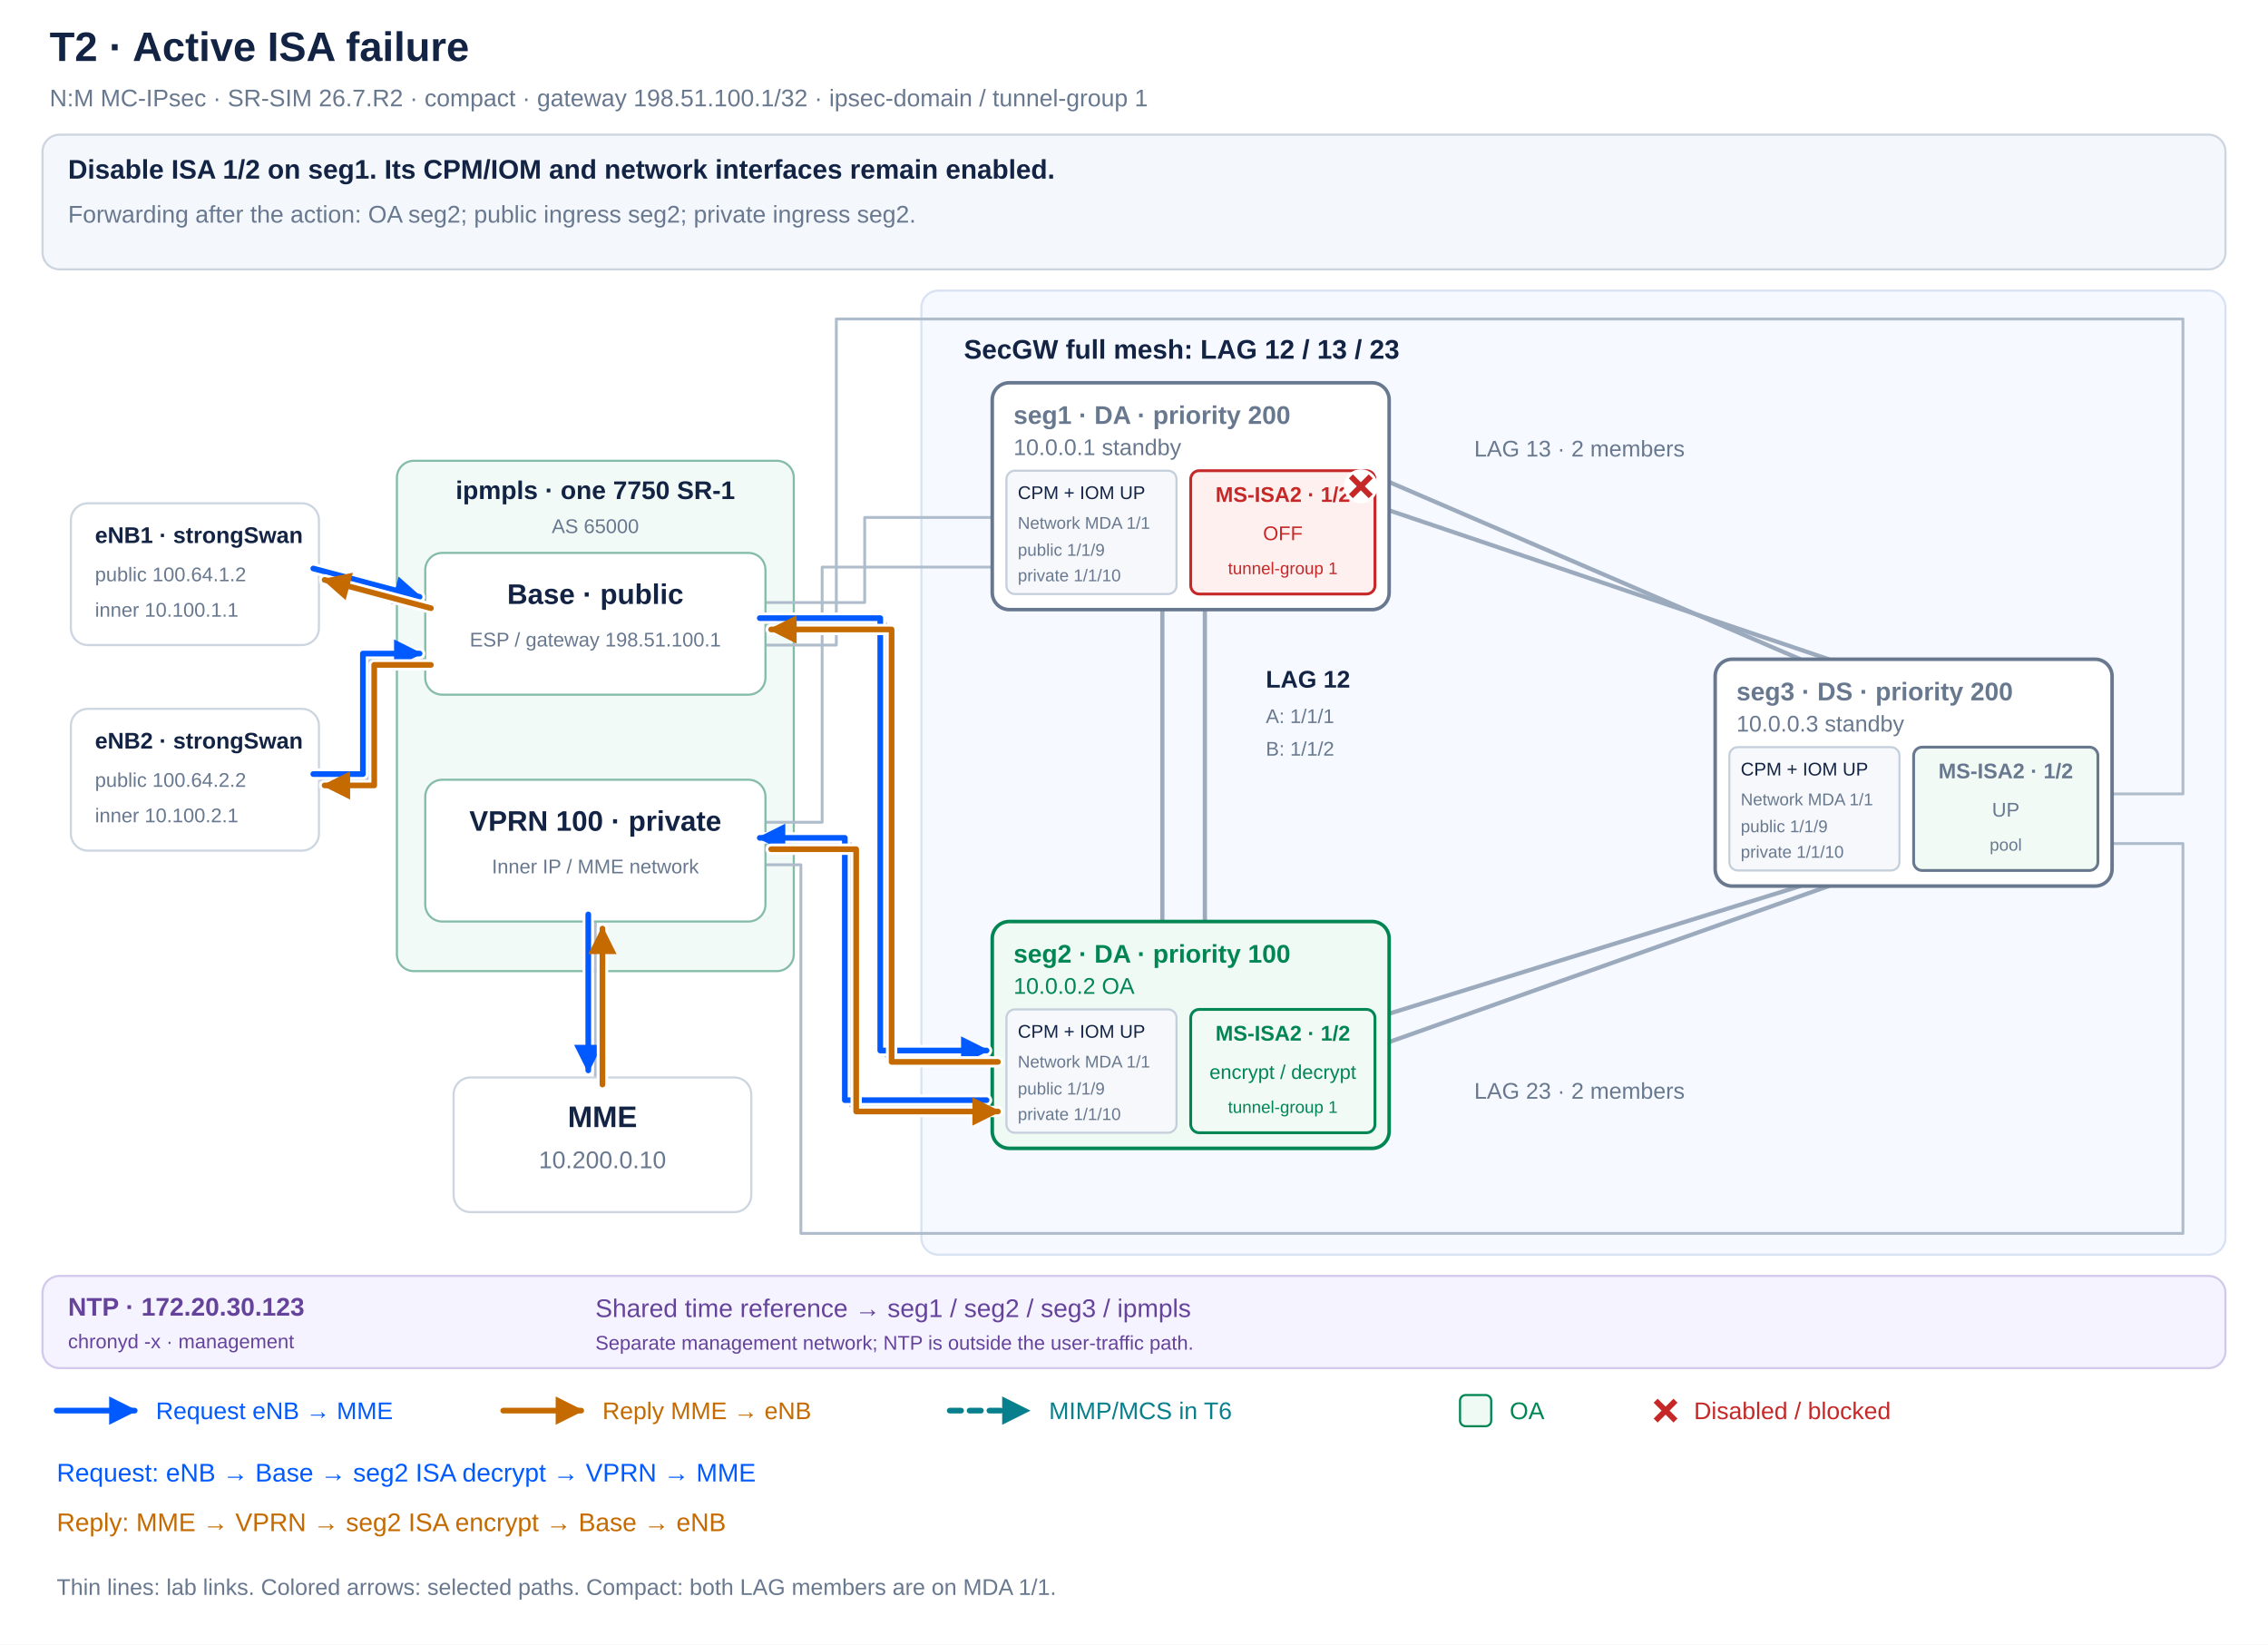
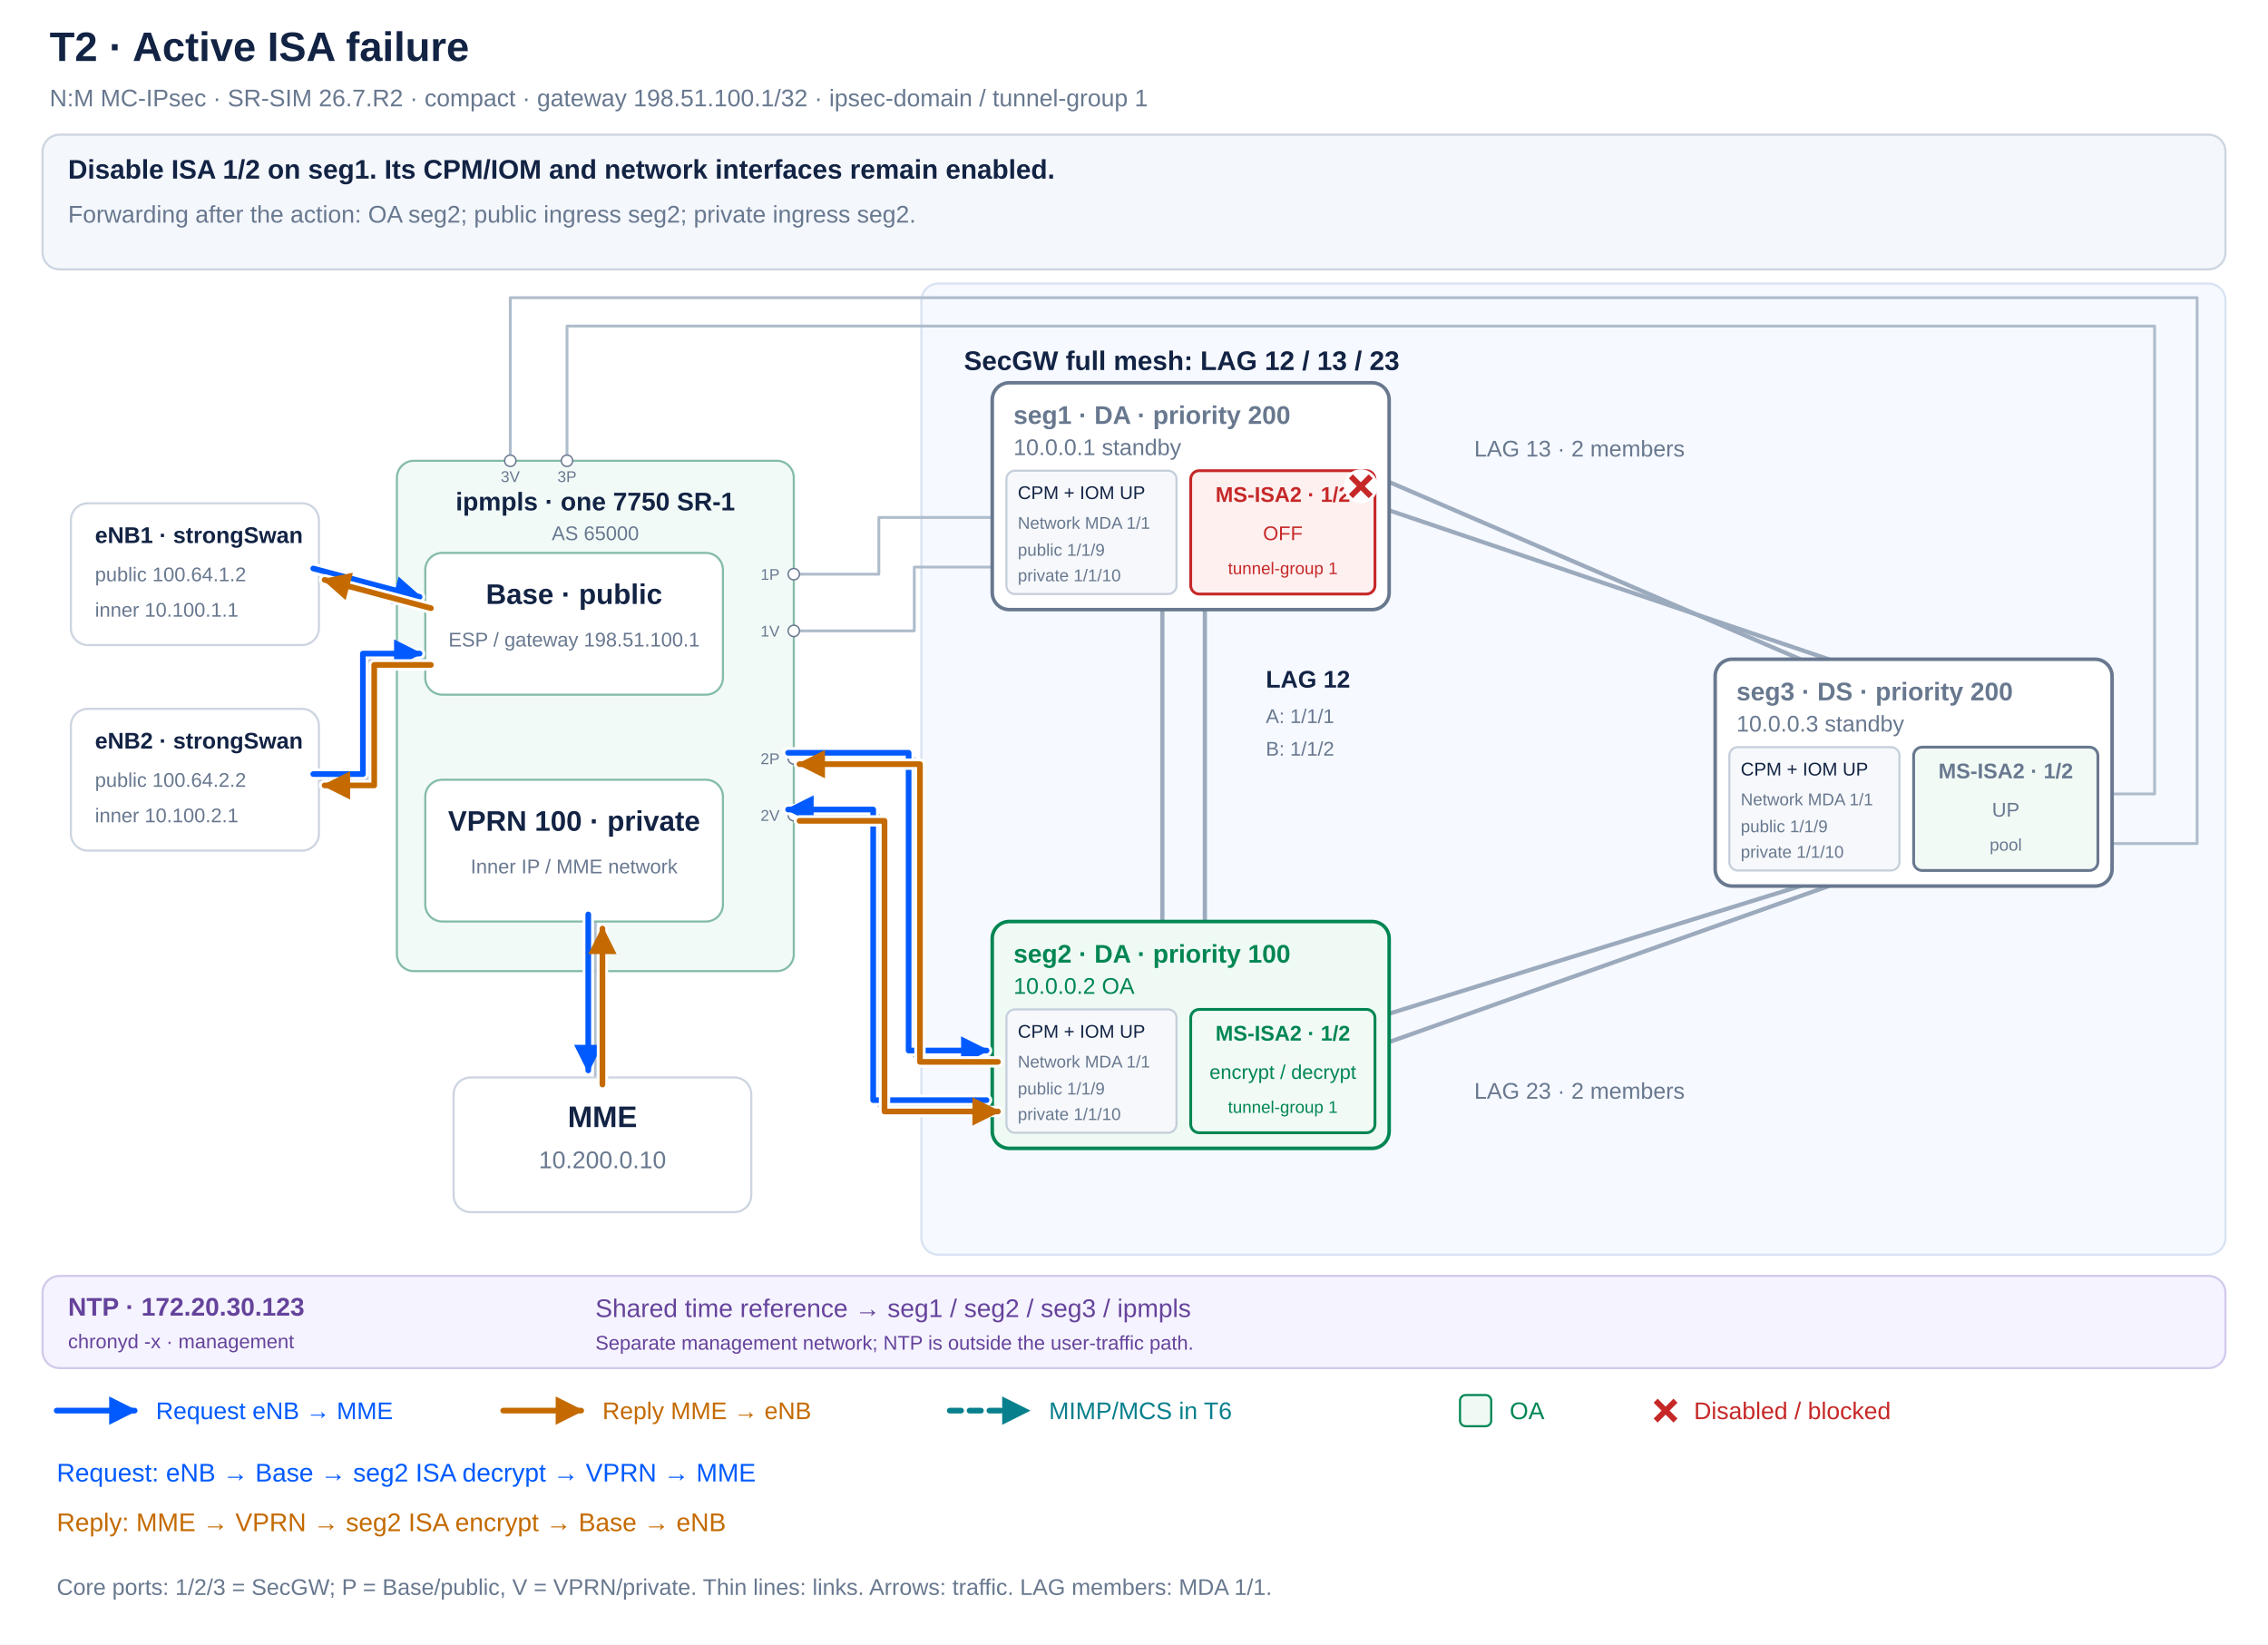
<svg xmlns="http://www.w3.org/2000/svg" width="1600" height="1160" viewBox="0 0 1600 1160" font-family="Arial, sans-serif">
  <defs>
    <marker id="m005aff" viewBox="0 0 10 10" refX="9" refY="5" markerWidth="5" markerHeight="5" orient="auto">
      <path d="M0,0 L10,5 L0,10z" fill="#005aff" />
    </marker>
    <marker id="mc46a00" viewBox="0 0 10 10" refX="9" refY="5" markerWidth="5" markerHeight="5" orient="auto">
      <path d="M0,0 L10,5 L0,10z" fill="#c46a00" />
    </marker>
    <marker id="mc62828" viewBox="0 0 10 10" refX="9" refY="5" markerWidth="5" markerHeight="5" orient="auto">
      <path d="M0,0 L10,5 L0,10z" fill="#c62828" />
    </marker>
    <marker id="m087f8c" viewBox="0 0 10 10" refX="9" refY="5" markerWidth="5" markerHeight="5" orient="auto">
      <path d="M0,0 L10,5 L0,10z" fill="#087f8c" />
    </marker>
  </defs>
  <rect width="1600" height="1160" fill="white" />
  <text x="35" y="43" font-size="29" fill="#122344" text-anchor="start" font-weight="700">T2 · Active ISA failure</text>
  <text x="35" y="75" font-size="17" fill="#68788f" text-anchor="start" font-weight="400">N:M MC-IPsec · SR-SIM 26.7.R2 · compact · gateway 198.51.100.1/32 · ipsec-domain / tunnel-group 1</text>
  <rect x="30" y="95" width="1540" height="95" rx="12" fill="#f4f7fc" stroke="#ccd5e0" stroke-width="1.5" />
  <text x="48" y="126" font-size="19" fill="#122344" text-anchor="start" font-weight="600">Disable ISA 1/2 on seg1. Its CPM/IOM and network interfaces remain enabled.</text>
  <text x="48" y="157" font-size="17" fill="#68788f" text-anchor="start" font-weight="400">Forwarding after the action: OA seg2; public ingress seg2; private ingress seg2.</text>
-   <rect x="650" y="205" width="920" height="680" rx="12" fill="#f6f9ff" stroke="#d8e2f2" stroke-width="1.5" />
-   <text x="680" y="253" font-size="19" fill="#122344" text-anchor="start" font-weight="600">SecGW full mesh: LAG 12 / 13 / 23</text>
+   <rect x="650" y="200" width="920" height="685" rx="12" fill="#f6f9ff" stroke="#d8e2f2" stroke-width="1.5" />
+   <text x="680" y="261" font-size="19" fill="#122344" text-anchor="start" font-weight="600">SecGW full mesh: LAG 12 / 13 / 23</text>
  <rect x="280" y="325" width="280" height="360" rx="12" fill="#f1faf7" stroke="#84bca7" stroke-width="1.5" />
-   <text x="420" y="352" font-size="18" fill="#122344" text-anchor="middle" font-weight="600">ipmpls · one 7750 SR-1</text>
-   <text x="420" y="376" font-size="14" fill="#68788f" text-anchor="middle" font-weight="400">AS 65000</text>
-   <polyline points="540,425 610,425 610,365 700,365" fill="none" stroke="#aebccc" stroke-width="2" stroke-linejoin="round" stroke-linecap="round" />
-   <polyline points="540,580 580,580 580,400 700,400" fill="none" stroke="#aebccc" stroke-width="2" stroke-linejoin="round" stroke-linecap="round" />
-   <polyline points="540,440 625,440 625,745 700,745" fill="none" stroke="#aebccc" stroke-width="2" stroke-linejoin="round" stroke-linecap="round" />
-   <polyline points="540,595 600,595 600,780 700,780" fill="none" stroke="#aebccc" stroke-width="2" stroke-linejoin="round" stroke-linecap="round" />
-   <polyline points="540,455 590,455 590,225 1540,225 1540,560 1490,560" fill="none" stroke="#aebccc" stroke-width="2" stroke-linejoin="round" stroke-linecap="round" />
-   <polyline points="540,610 565,610 565,870 1540,870 1540,595 1490,595" fill="none" stroke="#aebccc" stroke-width="2" stroke-linejoin="round" stroke-linecap="round" />
+   <text x="420" y="360" font-size="18" fill="#122344" text-anchor="middle" font-weight="600">ipmpls · one 7750 SR-1</text>
+   <text x="420" y="381" font-size="14" fill="#68788f" text-anchor="middle" font-weight="400">AS 65000</text>
+   <polyline points="560,405 620,405 620,365 700,365" fill="none" stroke="#aebccc" stroke-width="2" stroke-linejoin="round" stroke-linecap="round" />
+   <polyline points="560,445 645,445 645,400 700,400" fill="none" stroke="#aebccc" stroke-width="2" stroke-linejoin="round" stroke-linecap="round" />
+   <polyline points="560,535 645,535 645,745 700,745" fill="none" stroke="#aebccc" stroke-width="2" stroke-linejoin="round" stroke-linecap="round" />
+   <polyline points="560,575 620,575 620,780 700,780" fill="none" stroke="#aebccc" stroke-width="2" stroke-linejoin="round" stroke-linecap="round" />
+   <polyline points="400,325 400,230 1520,230 1520,560 1490,560" fill="none" stroke="#aebccc" stroke-width="2" stroke-linejoin="round" stroke-linecap="round" />
+   <polyline points="360,325 360,210 1550,210 1550,595 1490,595" fill="none" stroke="#aebccc" stroke-width="2" stroke-linejoin="round" stroke-linecap="round" />
  <polyline points="225,405 300,425" fill="none" stroke="#b4bfce" stroke-width="2" stroke-linejoin="round" stroke-linecap="round" />
  <polyline points="225,550 260,550 260,465 300,465" fill="none" stroke="#b4bfce" stroke-width="2" stroke-linejoin="round" stroke-linecap="round" />
  <polyline points="420,650 420,760" fill="none" stroke="#b4bfce" stroke-width="2" stroke-linejoin="round" stroke-linecap="round" />
  <polyline points="820,430 820,650" fill="none" stroke="#9caabd" stroke-width="3" stroke-linejoin="round" stroke-linecap="round" />
  <polyline points="850,430 850,650" fill="none" stroke="#9caabd" stroke-width="3" stroke-linejoin="round" stroke-linecap="round" />
  <polyline points="980,340 1270,465" fill="none" stroke="#9caabd" stroke-width="3" stroke-linejoin="round" stroke-linecap="round" />
  <polyline points="980,360 1290,465" fill="none" stroke="#9caabd" stroke-width="3" stroke-linejoin="round" stroke-linecap="round" />
  <polyline points="980,715 1270,625" fill="none" stroke="#9caabd" stroke-width="3" stroke-linejoin="round" stroke-linecap="round" />
  <polyline points="980,735 1290,625" fill="none" stroke="#9caabd" stroke-width="3" stroke-linejoin="round" stroke-linecap="round" />
-   <rect x="300" y="390" width="240" height="100" rx="12" fill="white" stroke="#84bca7" stroke-width="1.5" />
-   <text x="420" y="426" font-size="20" fill="#122344" text-anchor="middle" font-weight="600">Base · public</text>
-   <text x="420" y="456" font-size="14" fill="#68788f" text-anchor="middle" font-weight="400">ESP / gateway 198.51.100.1</text>
-   <rect x="300" y="550" width="240" height="100" rx="12" fill="white" stroke="#84bca7" stroke-width="1.5" />
-   <text x="420" y="586" font-size="20" fill="#122344" text-anchor="middle" font-weight="600">VPRN 100 · private</text>
-   <text x="420" y="616" font-size="14" fill="#68788f" text-anchor="middle" font-weight="400">Inner IP / MME network</text>
+   <rect x="300" y="390" width="210" height="100" rx="12" fill="white" stroke="#84bca7" stroke-width="1.5" />
+   <text x="405" y="426" font-size="20" fill="#122344" text-anchor="middle" font-weight="600">Base · public</text>
+   <text x="405" y="456" font-size="14" fill="#68788f" text-anchor="middle" font-weight="400">ESP / gateway 198.51.100.1</text>
+   <rect x="300" y="550" width="210" height="100" rx="12" fill="white" stroke="#84bca7" stroke-width="1.5" />
+   <text x="405" y="586" font-size="20" fill="#122344" text-anchor="middle" font-weight="600">VPRN 100 · private</text>
+   <text x="405" y="616" font-size="14" fill="#68788f" text-anchor="middle" font-weight="400">Inner IP / MME network</text>
+   <circle cx="560" cy="405" r="4" fill="white" stroke="#68788f" />
+   <text x="550" y="409" font-size="11" fill="#68788f" text-anchor="end" font-weight="400">1P</text>
+   <circle cx="560" cy="445" r="4" fill="white" stroke="#68788f" />
+   <text x="550" y="449" font-size="11" fill="#68788f" text-anchor="end" font-weight="400">1V</text>
+   <circle cx="560" cy="535" r="4" fill="white" stroke="#68788f" />
+   <text x="550" y="539" font-size="11" fill="#68788f" text-anchor="end" font-weight="400">2P</text>
+   <circle cx="560" cy="575" r="4" fill="white" stroke="#68788f" />
+   <text x="550" y="579" font-size="11" fill="#68788f" text-anchor="end" font-weight="400">2V</text>
+   <circle cx="400" cy="325" r="4" fill="white" stroke="#68788f" />
+   <text x="400" y="340" font-size="11" fill="#68788f" text-anchor="middle" font-weight="400">3P</text>
+   <circle cx="360" cy="325" r="4" fill="white" stroke="#68788f" />
+   <text x="360" y="340" font-size="11" fill="#68788f" text-anchor="middle" font-weight="400">3V</text>
  <rect x="50" y="355" width="175" height="100" rx="12" fill="white" stroke="#ccd5e0" stroke-width="1.5" />
  <text x="67" y="383" font-size="16" fill="#122344" text-anchor="start" font-weight="600">eNB1 · strongSwan</text>
  <text x="67" y="410" font-size="14" fill="#68788f" text-anchor="start" font-weight="400">public 100.64.1.2</text>
  <text x="67" y="435" font-size="14" fill="#68788f" text-anchor="start" font-weight="400">inner 10.100.1.1</text>
  <rect x="50" y="500" width="175" height="100" rx="12" fill="white" stroke="#ccd5e0" stroke-width="1.5" />
  <text x="67" y="528" font-size="16" fill="#122344" text-anchor="start" font-weight="600">eNB2 · strongSwan</text>
  <text x="67" y="555" font-size="14" fill="#68788f" text-anchor="start" font-weight="400">public 100.64.2.2</text>
  <text x="67" y="580" font-size="14" fill="#68788f" text-anchor="start" font-weight="400">inner 10.100.2.1</text>
  <rect x="320" y="760" width="210" height="95" rx="12" fill="white" stroke="#ccd5e0" stroke-width="1.5" />
  <text x="425" y="795" font-size="21" fill="#122344" text-anchor="middle" font-weight="600">MME</text>
  <text x="425" y="824" font-size="17" fill="#68788f" text-anchor="middle" font-weight="400">10.200.0.10</text>
  <rect x="700" y="270" width="280" height="160" rx="12" fill="white" stroke="#68788f" stroke-width="2.5" />
  <text x="715" y="299" font-size="18" fill="#68788f" text-anchor="start" font-weight="600">seg1 · DA · priority 200</text>
  <text x="715" y="321" font-size="16" fill="#68788f" text-anchor="start" font-weight="400">10.0.0.1     standby</text>
  <rect x="710" y="332" width="120" height="87" rx="6" fill="#f6f8fb" stroke="#c5cfdb" stroke-width="1.5" />
  <text x="718" y="352" font-size="13" fill="#122344" text-anchor="start" font-weight="400">CPM + IOM UP</text>
  <text x="718" y="373" font-size="12" fill="#68788f" text-anchor="start" font-weight="400">Network MDA 1/1</text>
  <text x="718" y="392" font-size="12" fill="#68788f" text-anchor="start" font-weight="400">public 1/1/9</text>
  <text x="718" y="410" font-size="12" fill="#68788f" text-anchor="start" font-weight="400">private 1/1/10</text>
  <rect x="840" y="332" width="130" height="87" rx="6" fill="#fff0f0" stroke="#c62828" stroke-width="2" />
  <text x="905" y="354" font-size="15" fill="#c62828" text-anchor="middle" font-weight="600">MS-ISA2 · 1/2</text>
  <text x="905" y="381" font-size="14" fill="#c62828" text-anchor="middle" font-weight="400">OFF</text>
  <text x="905" y="405" font-size="12" fill="#c62828" text-anchor="middle" font-weight="400">tunnel-group 1</text>
  <circle cx="960" cy="343" r="12" fill="white" />
  <path d="M953,336 L967,350 M953,350 L967,336" stroke="#c62828" stroke-width="4" />
  <rect x="700" y="650" width="280" height="160" rx="12" fill="#effaf4" stroke="#008653" stroke-width="2.5" />
  <text x="715" y="679" font-size="18" fill="#008653" text-anchor="start" font-weight="600">seg2 · DA · priority 100</text>
  <text x="715" y="701" font-size="16" fill="#008653" text-anchor="start" font-weight="400">10.0.0.2     OA</text>
  <rect x="710" y="712" width="120" height="87" rx="6" fill="#f6f8fb" stroke="#c5cfdb" stroke-width="1.5" />
  <text x="718" y="732" font-size="13" fill="#122344" text-anchor="start" font-weight="400">CPM + IOM UP</text>
  <text x="718" y="753" font-size="12" fill="#68788f" text-anchor="start" font-weight="400">Network MDA 1/1</text>
  <text x="718" y="772" font-size="12" fill="#68788f" text-anchor="start" font-weight="400">public 1/1/9</text>
  <text x="718" y="790" font-size="12" fill="#68788f" text-anchor="start" font-weight="400">private 1/1/10</text>
  <rect x="840" y="712" width="130" height="87" rx="6" fill="#f1faf5" stroke="#008653" stroke-width="2" />
  <text x="905" y="734" font-size="15" fill="#008653" text-anchor="middle" font-weight="600">MS-ISA2 · 1/2</text>
  <text x="905" y="761" font-size="14" fill="#008653" text-anchor="middle" font-weight="400">encrypt / decrypt</text>
  <text x="905" y="785" font-size="12" fill="#008653" text-anchor="middle" font-weight="400">tunnel-group 1</text>
  <rect x="1210" y="465" width="280" height="160" rx="12" fill="white" stroke="#68788f" stroke-width="2.5" />
  <text x="1225" y="494" font-size="18" fill="#68788f" text-anchor="start" font-weight="600">seg3 · DS · priority 200</text>
  <text x="1225" y="516" font-size="16" fill="#68788f" text-anchor="start" font-weight="400">10.0.0.3     standby</text>
  <rect x="1220" y="527" width="120" height="87" rx="6" fill="#f6f8fb" stroke="#c5cfdb" stroke-width="1.5" />
  <text x="1228" y="547" font-size="13" fill="#122344" text-anchor="start" font-weight="400">CPM + IOM UP</text>
  <text x="1228" y="568" font-size="12" fill="#68788f" text-anchor="start" font-weight="400">Network MDA 1/1</text>
  <text x="1228" y="587" font-size="12" fill="#68788f" text-anchor="start" font-weight="400">public 1/1/9</text>
  <text x="1228" y="605" font-size="12" fill="#68788f" text-anchor="start" font-weight="400">private 1/1/10</text>
  <rect x="1350" y="527" width="130" height="87" rx="6" fill="#f1faf5" stroke="#68788f" stroke-width="2" />
  <text x="1415" y="549" font-size="15" fill="#68788f" text-anchor="middle" font-weight="600">MS-ISA2 · 1/2</text>
  <text x="1415" y="576" font-size="14" fill="#68788f" text-anchor="middle" font-weight="400">UP</text>
  <text x="1415" y="600" font-size="12" fill="#68788f" text-anchor="middle" font-weight="400">pool</text>
  <polyline points="221,401 296,421" fill="none" stroke="white" stroke-width="8" stroke-linejoin="round" stroke-linecap="round" />
  <polyline points="221,401 296,421" fill="none" stroke="#005aff" stroke-width="4" stroke-linejoin="round" stroke-linecap="round" marker-end="url(#m005aff)" />
  <polyline points="221,546 256,546 256,461 296,461" fill="none" stroke="white" stroke-width="8" stroke-linejoin="round" stroke-linecap="round" />
  <polyline points="221,546 256,546 256,461 296,461" fill="none" stroke="#005aff" stroke-width="4" stroke-linejoin="round" stroke-linecap="round" marker-end="url(#m005aff)" />
-   <polyline points="536,436 621,436 621,741 696,741" fill="none" stroke="white" stroke-width="8" stroke-linejoin="round" stroke-linecap="round" />
-   <polyline points="536,436 621,436 621,741 696,741" fill="none" stroke="#005aff" stroke-width="4" stroke-linejoin="round" stroke-linecap="round" marker-end="url(#m005aff)" />
-   <polyline points="696,776 596,776 596,591 536,591" fill="none" stroke="white" stroke-width="8" stroke-linejoin="round" stroke-linecap="round" />
-   <polyline points="696,776 596,776 596,591 536,591" fill="none" stroke="#005aff" stroke-width="4" stroke-linejoin="round" stroke-linecap="round" marker-end="url(#m005aff)" />
+   <polyline points="556,531 641,531 641,741 696,741" fill="none" stroke="white" stroke-width="8" stroke-linejoin="round" stroke-linecap="round" />
+   <polyline points="556,531 641,531 641,741 696,741" fill="none" stroke="#005aff" stroke-width="4" stroke-linejoin="round" stroke-linecap="round" marker-end="url(#m005aff)" />
+   <polyline points="696,776 616,776 616,571 556,571" fill="none" stroke="white" stroke-width="8" stroke-linejoin="round" stroke-linecap="round" />
+   <polyline points="696,776 616,776 616,571 556,571" fill="none" stroke="#005aff" stroke-width="4" stroke-linejoin="round" stroke-linecap="round" marker-end="url(#m005aff)" />
  <polyline points="415,645 415,755" fill="none" stroke="white" stroke-width="8" stroke-linejoin="round" stroke-linecap="round" />
  <polyline points="415,645 415,755" fill="none" stroke="#005aff" stroke-width="4" stroke-linejoin="round" stroke-linecap="round" marker-end="url(#m005aff)" />
  <polyline points="425,765 425,655" fill="none" stroke="white" stroke-width="8" stroke-linejoin="round" stroke-linecap="round" />
  <polyline points="425,765 425,655" fill="none" stroke="#c46a00" stroke-width="4" stroke-linejoin="round" stroke-linecap="round" marker-end="url(#mc46a00)" />
-   <polyline points="544,599 604,599 604,784 704,784" fill="none" stroke="white" stroke-width="8" stroke-linejoin="round" stroke-linecap="round" />
-   <polyline points="544,599 604,599 604,784 704,784" fill="none" stroke="#c46a00" stroke-width="4" stroke-linejoin="round" stroke-linecap="round" marker-end="url(#mc46a00)" />
-   <polyline points="704,749 629,749 629,444 544,444" fill="none" stroke="white" stroke-width="8" stroke-linejoin="round" stroke-linecap="round" />
-   <polyline points="704,749 629,749 629,444 544,444" fill="none" stroke="#c46a00" stroke-width="4" stroke-linejoin="round" stroke-linecap="round" marker-end="url(#mc46a00)" />
+   <polyline points="564,579 624,579 624,784 704,784" fill="none" stroke="white" stroke-width="8" stroke-linejoin="round" stroke-linecap="round" />
+   <polyline points="564,579 624,579 624,784 704,784" fill="none" stroke="#c46a00" stroke-width="4" stroke-linejoin="round" stroke-linecap="round" marker-end="url(#mc46a00)" />
+   <polyline points="704,749 649,749 649,539 564,539" fill="none" stroke="white" stroke-width="8" stroke-linejoin="round" stroke-linecap="round" />
+   <polyline points="704,749 649,749 649,539 564,539" fill="none" stroke="#c46a00" stroke-width="4" stroke-linejoin="round" stroke-linecap="round" marker-end="url(#mc46a00)" />
  <polyline points="304,429 229,409" fill="none" stroke="white" stroke-width="8" stroke-linejoin="round" stroke-linecap="round" />
  <polyline points="304,429 229,409" fill="none" stroke="#c46a00" stroke-width="4" stroke-linejoin="round" stroke-linecap="round" marker-end="url(#mc46a00)" />
  <polyline points="304,469 264,469 264,554 229,554" fill="none" stroke="white" stroke-width="8" stroke-linejoin="round" stroke-linecap="round" />
  <polyline points="304,469 264,469 264,554 229,554" fill="none" stroke="#c46a00" stroke-width="4" stroke-linejoin="round" stroke-linecap="round" marker-end="url(#mc46a00)" />
  <text x="893" y="485" font-size="17" fill="#122344" text-anchor="start" font-weight="600">LAG 12</text>
  <text x="893" y="510" font-size="14" fill="#68788f" text-anchor="start" font-weight="400">A: 1/1/1</text>
  <text x="893" y="533" font-size="14" fill="#68788f" text-anchor="start" font-weight="400">B: 1/1/2</text>
  <text x="1040" y="322" font-size="16" fill="#68788f" text-anchor="start" font-weight="400">LAG 13 · 2 members</text>
  <text x="1040" y="775" font-size="16" fill="#68788f" text-anchor="start" font-weight="400">LAG 23 · 2 members</text>
  <rect x="30" y="900" width="1540" height="65" rx="12" fill="#f5f3ff" stroke="#d3c9ec" stroke-width="1.5" />
  <text x="48" y="928" font-size="18" fill="#65439b" text-anchor="start" font-weight="600">NTP · 172.20.30.123</text>
  <text x="48" y="951" font-size="14" fill="#65439b" text-anchor="start" font-weight="400">chronyd -x · management</text>
  <text x="420" y="929" font-size="18" fill="#65439b" text-anchor="start" font-weight="400">Shared time reference → seg1 / seg2 / seg3 / ipmpls</text>
  <text x="420" y="952" font-size="14" fill="#65439b" text-anchor="start" font-weight="400">Separate management network; NTP is outside the user-traffic path.</text>
  <polyline points="40,995 95,995" fill="none" stroke="#005aff" stroke-width="4" stroke-linejoin="round" stroke-linecap="round" marker-end="url(#m005aff)" />
  <text x="110" y="1001" font-size="17" fill="#005aff" text-anchor="start" font-weight="400">Request eNB → MME</text>
  <polyline points="355,995 410,995" fill="none" stroke="#c46a00" stroke-width="4" stroke-linejoin="round" stroke-linecap="round" marker-end="url(#mc46a00)" />
  <text x="425" y="1001" font-size="17" fill="#c46a00" text-anchor="start" font-weight="400">Reply MME → eNB</text>
  <polyline points="670,995 725,995" fill="none" stroke="#087f8c" stroke-width="4" stroke-linejoin="round" stroke-linecap="round" stroke-dasharray="8 6" marker-end="url(#m087f8c)" />
  <text x="740" y="1001" font-size="17" fill="#087f8c" text-anchor="start" font-weight="400">MIMP/MCS in T6</text>
  <rect x="1030" y="984" width="22" height="22" rx="4" fill="#effaf4" stroke="#008653" stroke-width="1.5" />
  <text x="1065" y="1001" font-size="17" fill="#008653" text-anchor="start" font-weight="400">OA</text>
  <circle cx="1175" cy="995" r="12" fill="white" />
  <path d="M1168,988 L1182,1002 M1168,1002 L1182,988" stroke="#c62828" stroke-width="4" />
  <text x="1195" y="1001" font-size="17" fill="#c62828" text-anchor="start" font-weight="400">Disabled / blocked</text>
  <text x="40" y="1045" font-size="18" fill="#005aff" text-anchor="start" font-weight="400">Request: eNB → Base → seg2 ISA decrypt → VPRN → MME</text>
  <text x="40" y="1080" font-size="18" fill="#c46a00" text-anchor="start" font-weight="400">Reply: MME → VPRN → seg2 ISA encrypt → Base → eNB</text>
-   <text x="40" y="1125" font-size="16" fill="#68788f" text-anchor="start" font-weight="400">Thin lines: lab links. Colored arrows: selected paths. Compact: both LAG members are on MDA 1/1.</text>
+   <text x="40" y="1125" font-size="16" fill="#68788f" text-anchor="start" font-weight="400">Core ports: 1/2/3 = SecGW; P = Base/public, V = VPRN/private. Thin lines: links. Arrows: traffic. LAG members: MDA 1/1.</text>
</svg>
